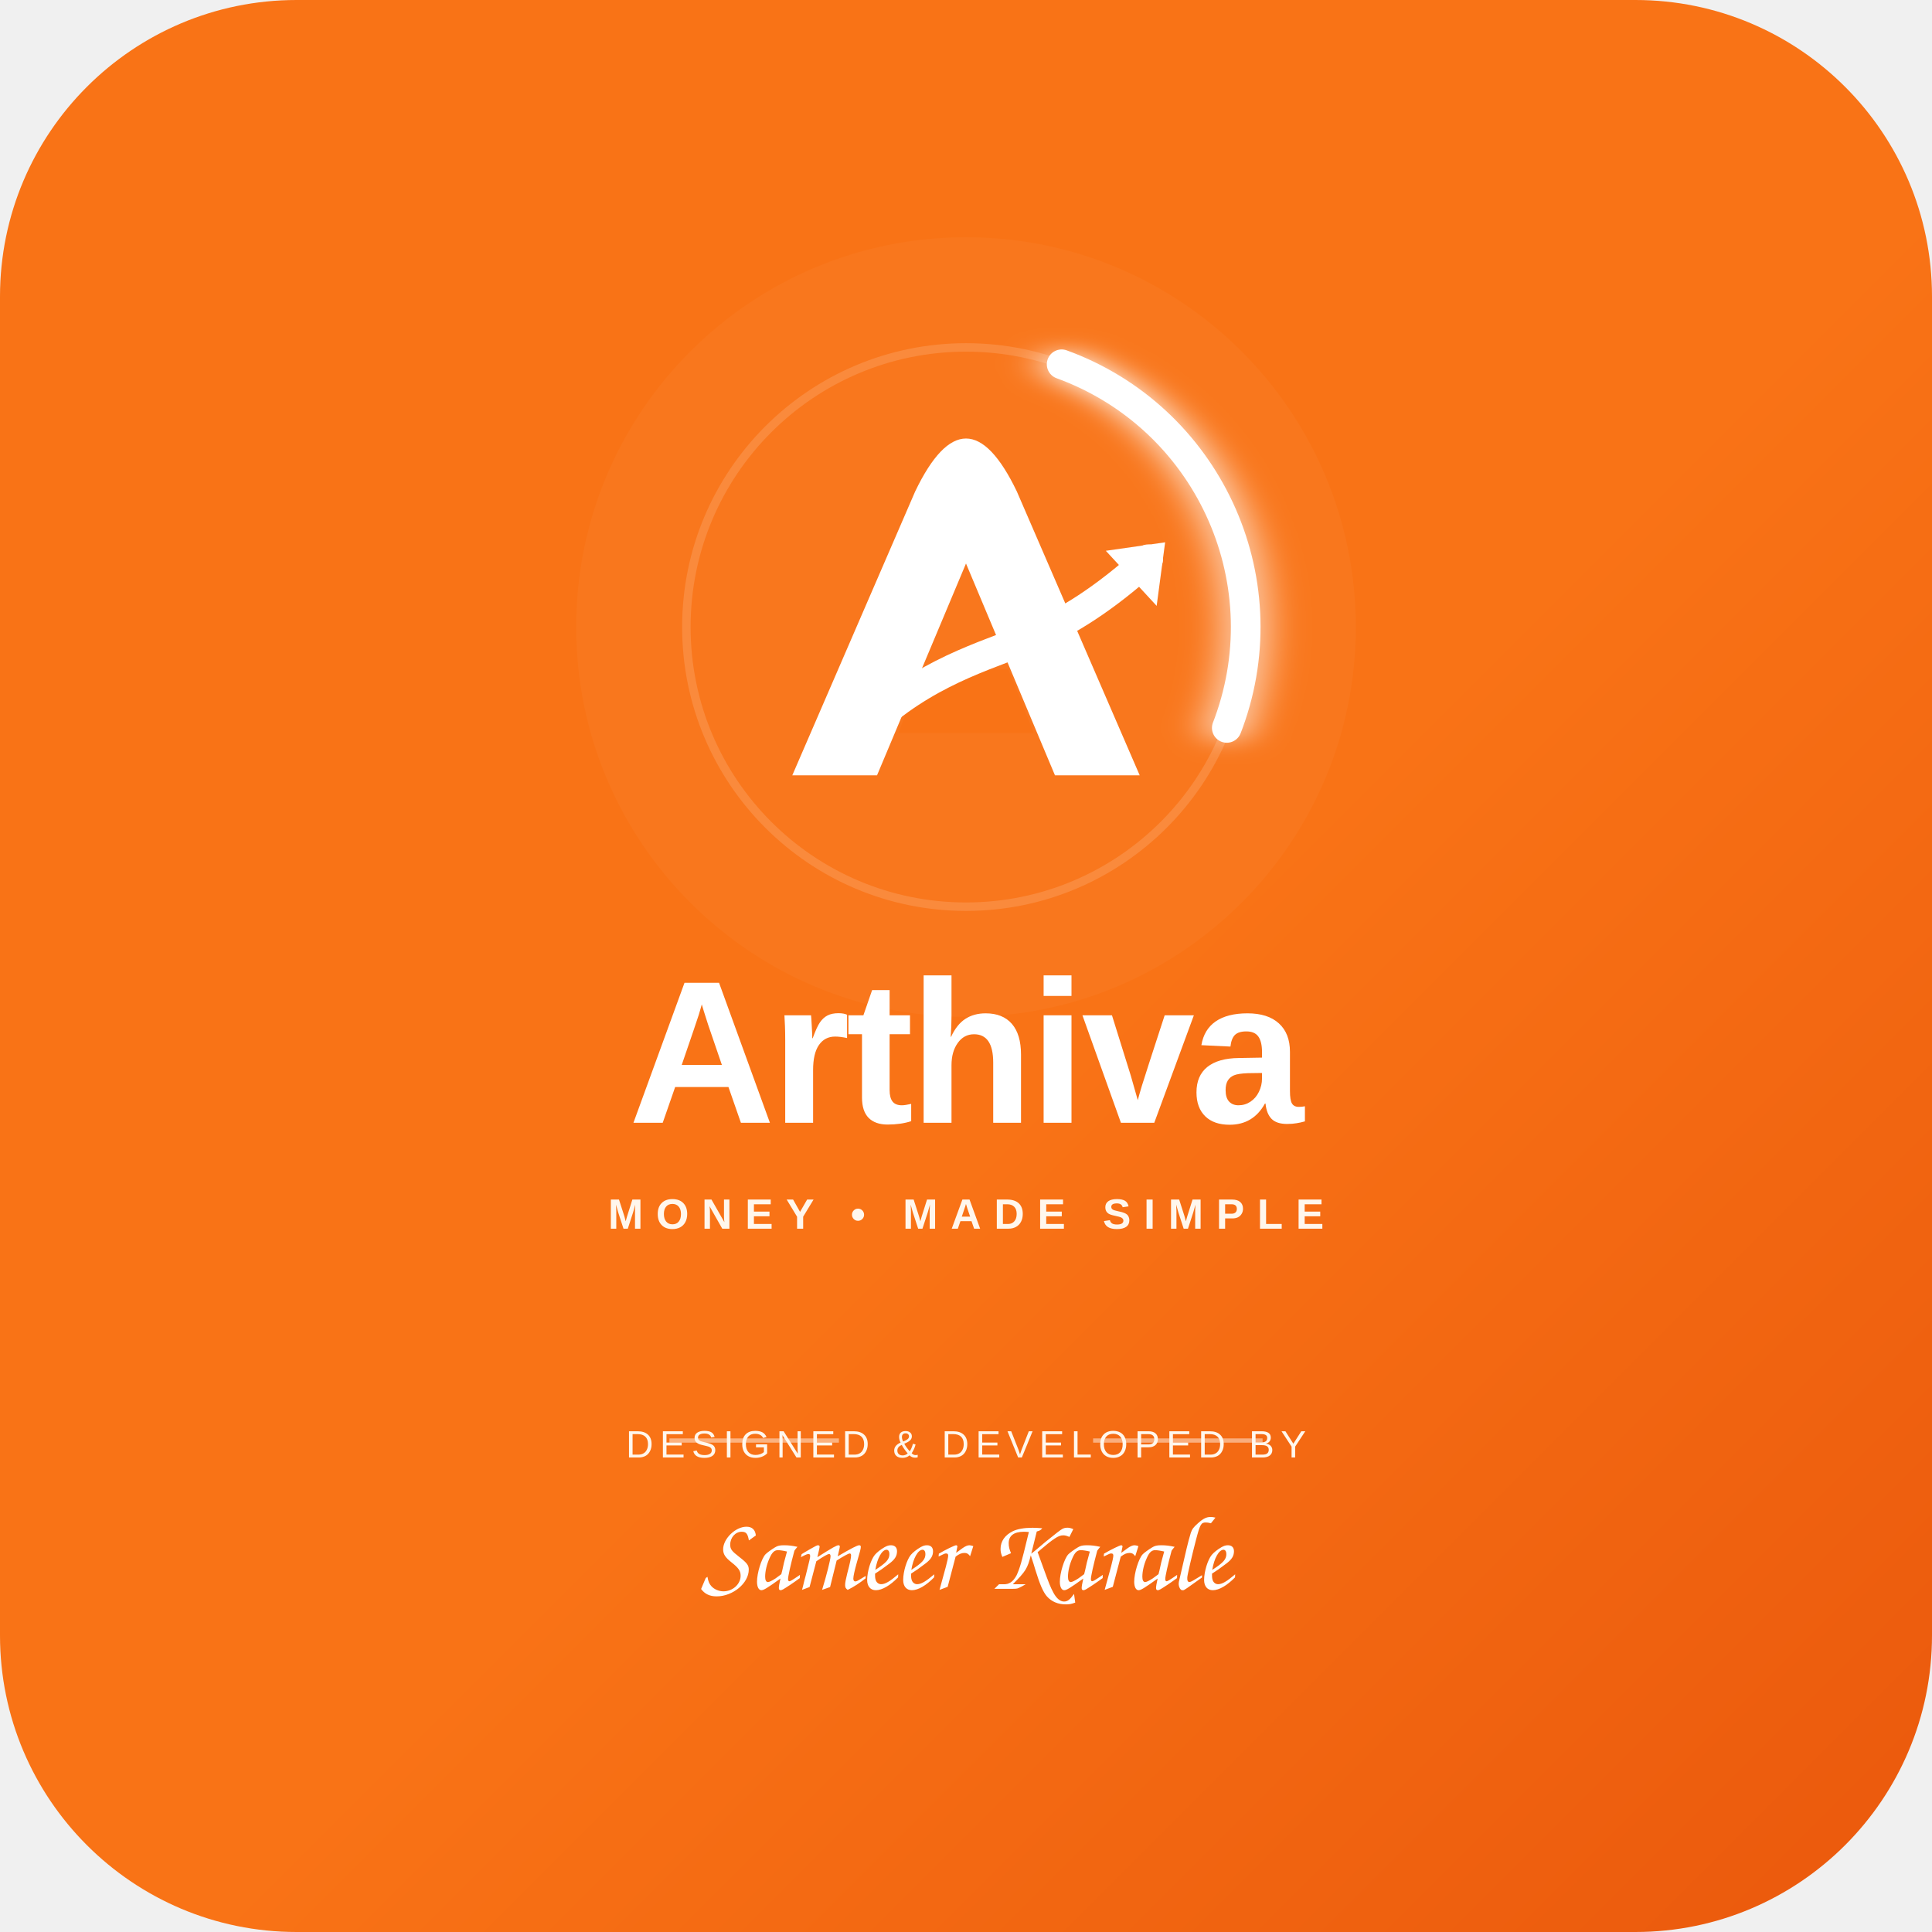
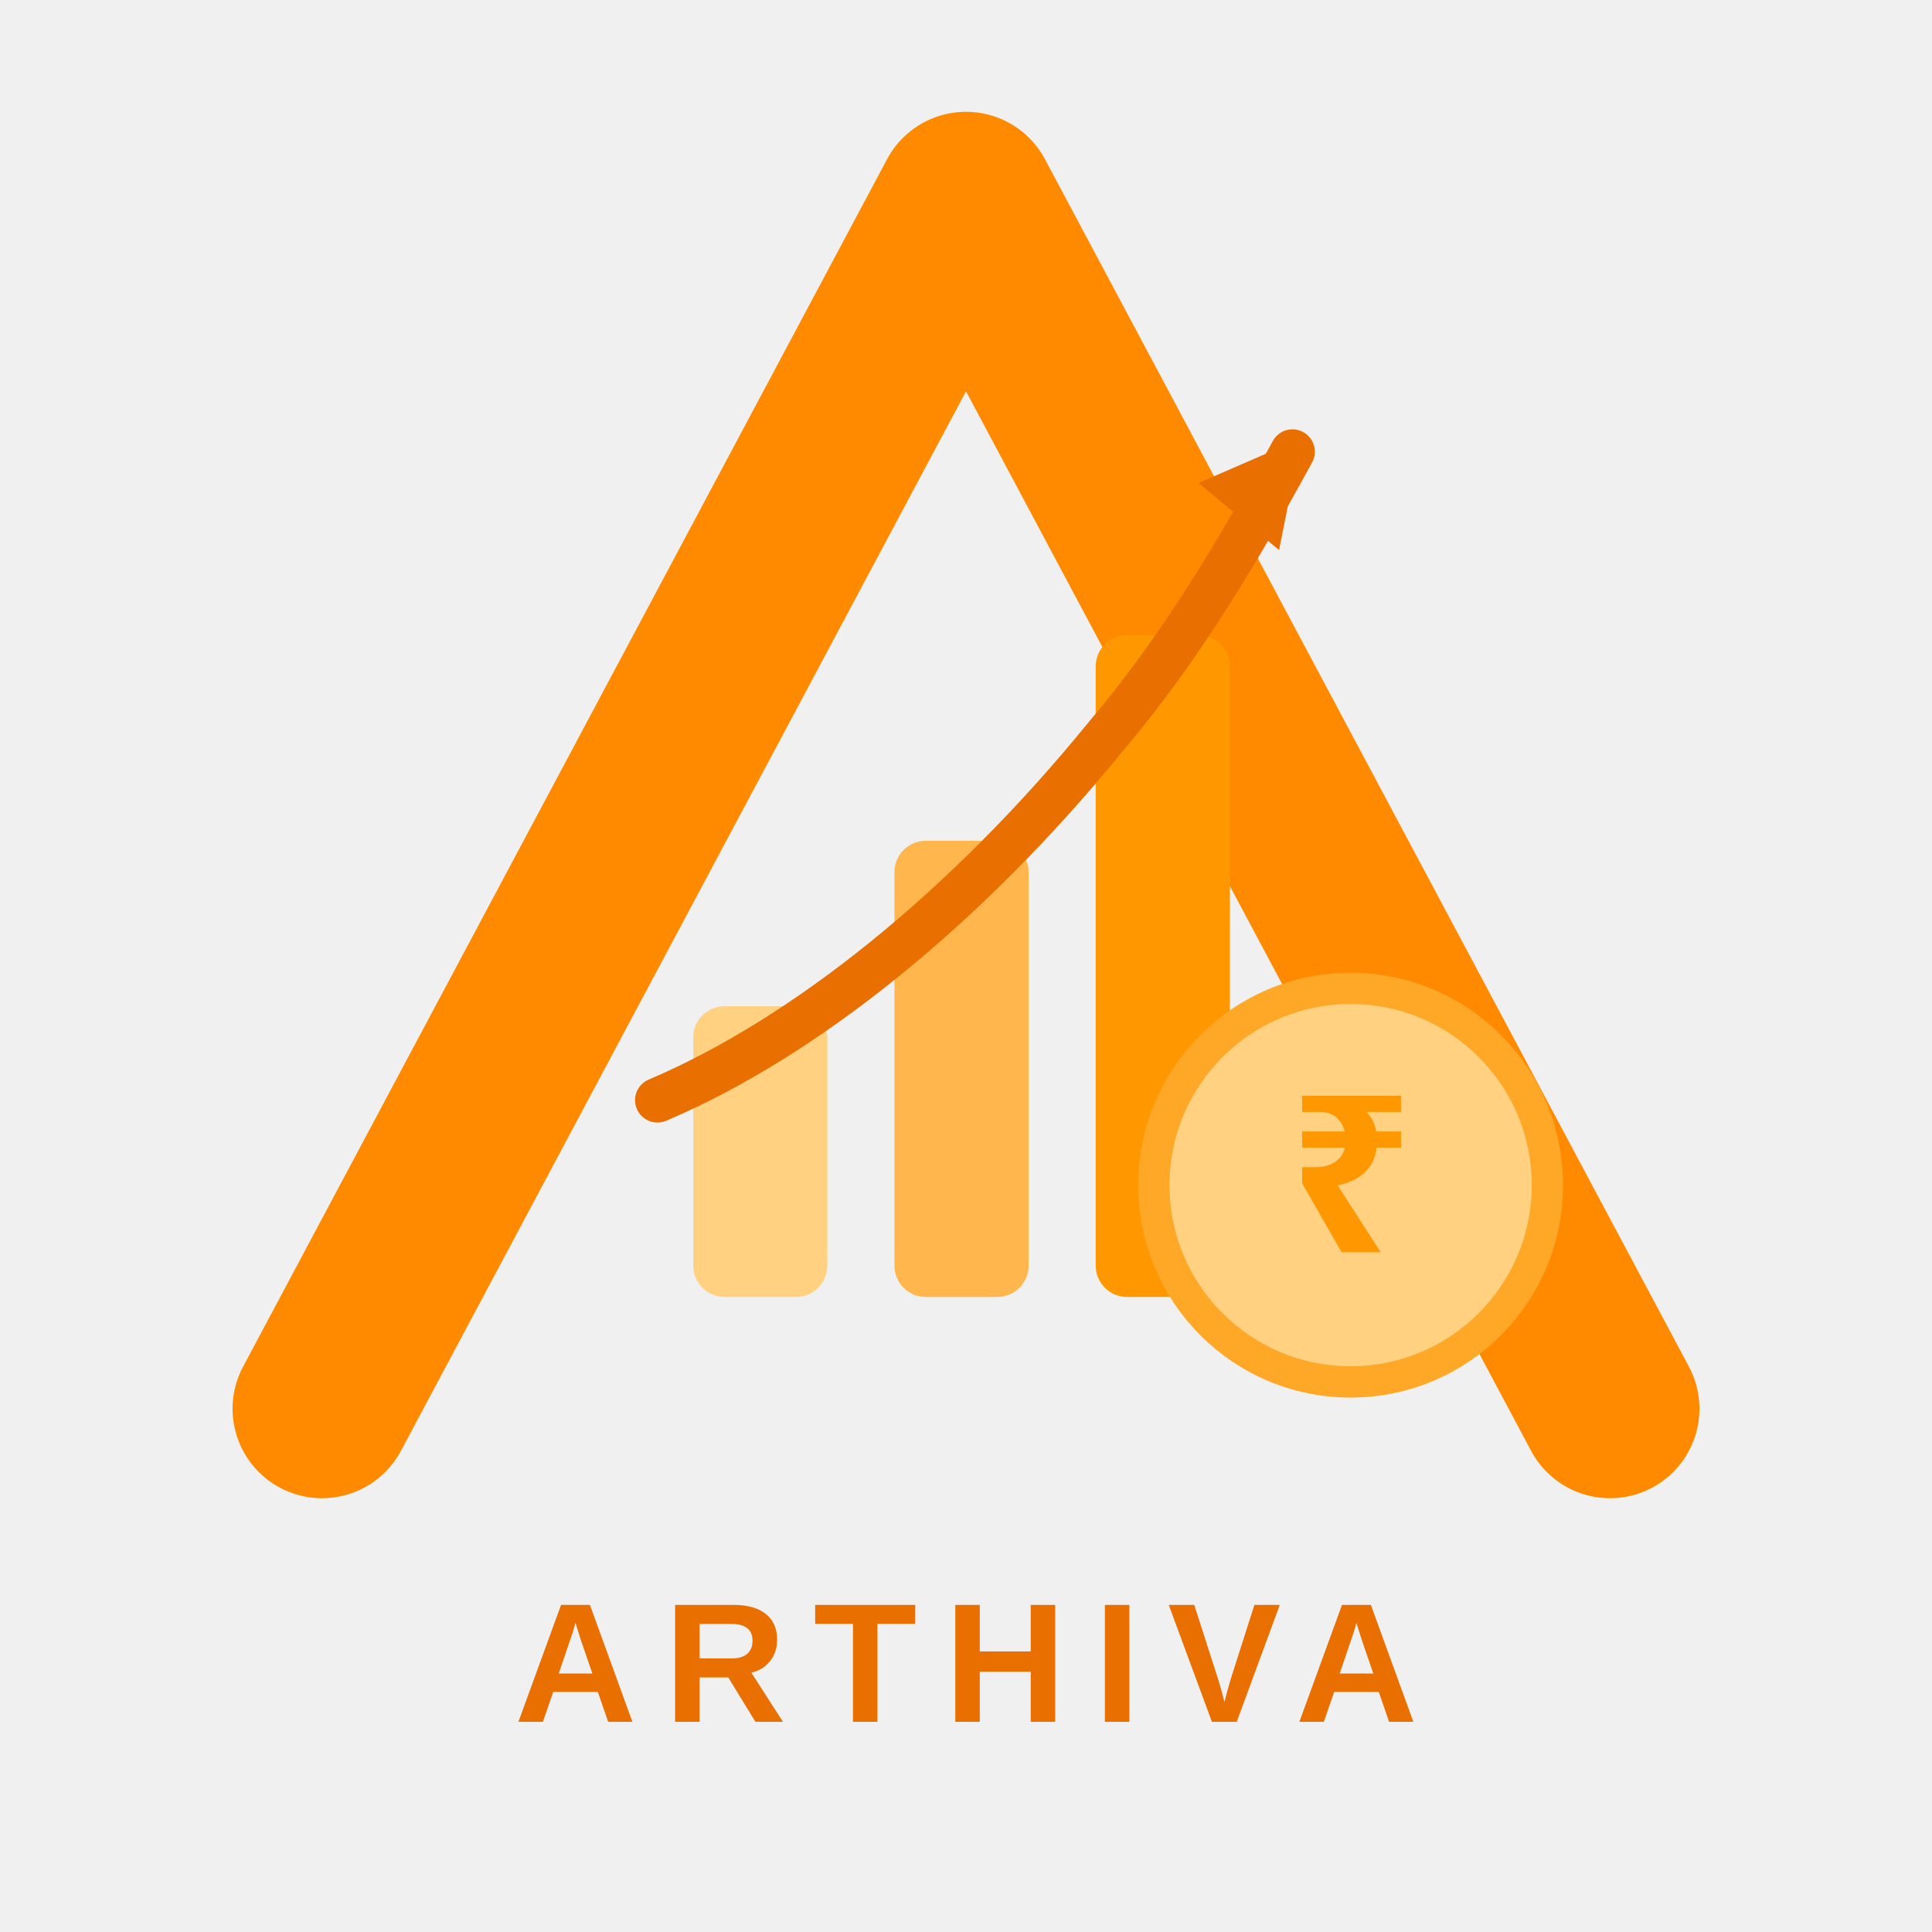
- <svg xmlns="http://www.w3.org/2000/svg" width="456" height="456" viewBox="0 0 456 456">
-   <defs>
-     <linearGradient id="bgGradient" x1="0" y1="0" x2="456" y2="456" gradientUnits="userSpaceOnUse">
-       <stop offset="0%" stop-color="#F97316" />
-       <stop offset="55%" stop-color="#F97316" />
-       <stop offset="100%" stop-color="#EA580C" />
-     </linearGradient>
-     <filter id="softGlow">
-       <feGaussianBlur stdDeviation="4" result="blur" />
-       <feMerge>
-         <feMergeNode in="blur" />
-         <feMergeNode in="SourceGraphic" />
-       </feMerge>
-     </filter>
-   </defs>
-   <rect width="456" height="456" rx="70" fill="url(#bgGradient)" />
-   <circle cx="228" cy="148" r="92" fill="#FFFFFF" opacity="0.035" />
-   <circle cx="228" cy="148" r="66" fill="none" stroke="#FFFFFF" stroke-width="2" opacity="0.14" />
-   <circle cx="228" cy="148" r="66" fill="none" stroke="#FFFFFF" stroke-width="7" stroke-linecap="round" stroke-dasharray="105 310" transform="rotate(-70 228 148)" filter="url(#softGlow)" />
-   <path d="M187 183            L216 116            Q228 91 240 116            L269 183            L249 183            L228 133            L207 183            Z" fill="#FFFFFF" />
-   <path d="M218 158            L238 158            L244 173            L212 173            Z" fill="#F97316" />
-   <path d="M202 174            C216 160 229 156 242 151            C252 147 261 141 271 132" fill="none" stroke="#FFFFFF" stroke-width="7" stroke-linecap="round" stroke-linejoin="round" />
-   <path d="M261 130            L275 128            L273 143            Z" fill="#FFFFFF" />
-   <text x="228" y="265" text-anchor="middle" font-family="Arial, Helvetica, sans-serif" font-size="48" font-weight="700" letter-spacing="-1" fill="#FFFFFF">
- 		Arthiva
- 	</text>
-   <text x="228" y="290" text-anchor="middle" font-family="Arial, Helvetica, sans-serif" font-size="10" font-weight="600" letter-spacing="3" fill="#FFF7ED">
- 		MONEY • MADE SIMPLE
- 	</text>
-   <line x1="158" y1="340" x2="198" y2="340" stroke="#FFFFFF" stroke-width="1" opacity="0.45" />
-   <line x1="258" y1="340" x2="298" y2="340" stroke="#FFFFFF" stroke-width="1" opacity="0.45" />
-   <text x="228" y="344" text-anchor="middle" font-family="Arial, Helvetica, sans-serif" font-size="9" font-weight="500" letter-spacing="1.5" fill="#FFF7ED">
- 		DESIGNED &amp; DEVELOPED BY
- 	</text>
-   <text x="228" y="375" text-anchor="middle" font-family="cursive" font-size="25" font-style="italic" font-weight="500" fill="#FFFFFF">
- 		Sameer Karale
- 	</text>
+ <svg xmlns="http://www.w3.org/2000/svg" width="432" height="432" viewBox="0 0 432 432">
+   <path d="M72 315 L216 45 L360 315" fill="none" stroke="#FF8A00" stroke-width="40" stroke-linecap="round" stroke-linejoin="round" />
+   <rect x="155" y="225" width="30" height="65" rx="7" fill="#FFD180" />
+   <rect x="200" y="188" width="30" height="102" rx="7" fill="#FFB74D" />
+   <rect x="245" y="142" width="30" height="148" rx="7" fill="#FF9800" />
+   <path d="M147 246            C180 232 216 203 247 165            C264 145 277 123 289 101" fill="none" stroke="#E86F00" stroke-width="10" stroke-linecap="round" />
+   <path d="M268 108            L291 98            L286 123            Z" fill="#E86F00" />
+   <circle cx="302" cy="265" r="44" fill="#FFD180" stroke="#FFA726" stroke-width="7" />
+   <text x="302" y="280" text-anchor="middle" font-size="49" font-family="Arial, Helvetica, sans-serif" font-weight="700" fill="#FF9800">₹</text>
+   <text x="216" y="385" text-anchor="middle" font-size="38" font-family="Arial, Helvetica, sans-serif" font-weight="700" letter-spacing="6" fill="#E86F00">ARTHIVA</text>
</svg>
